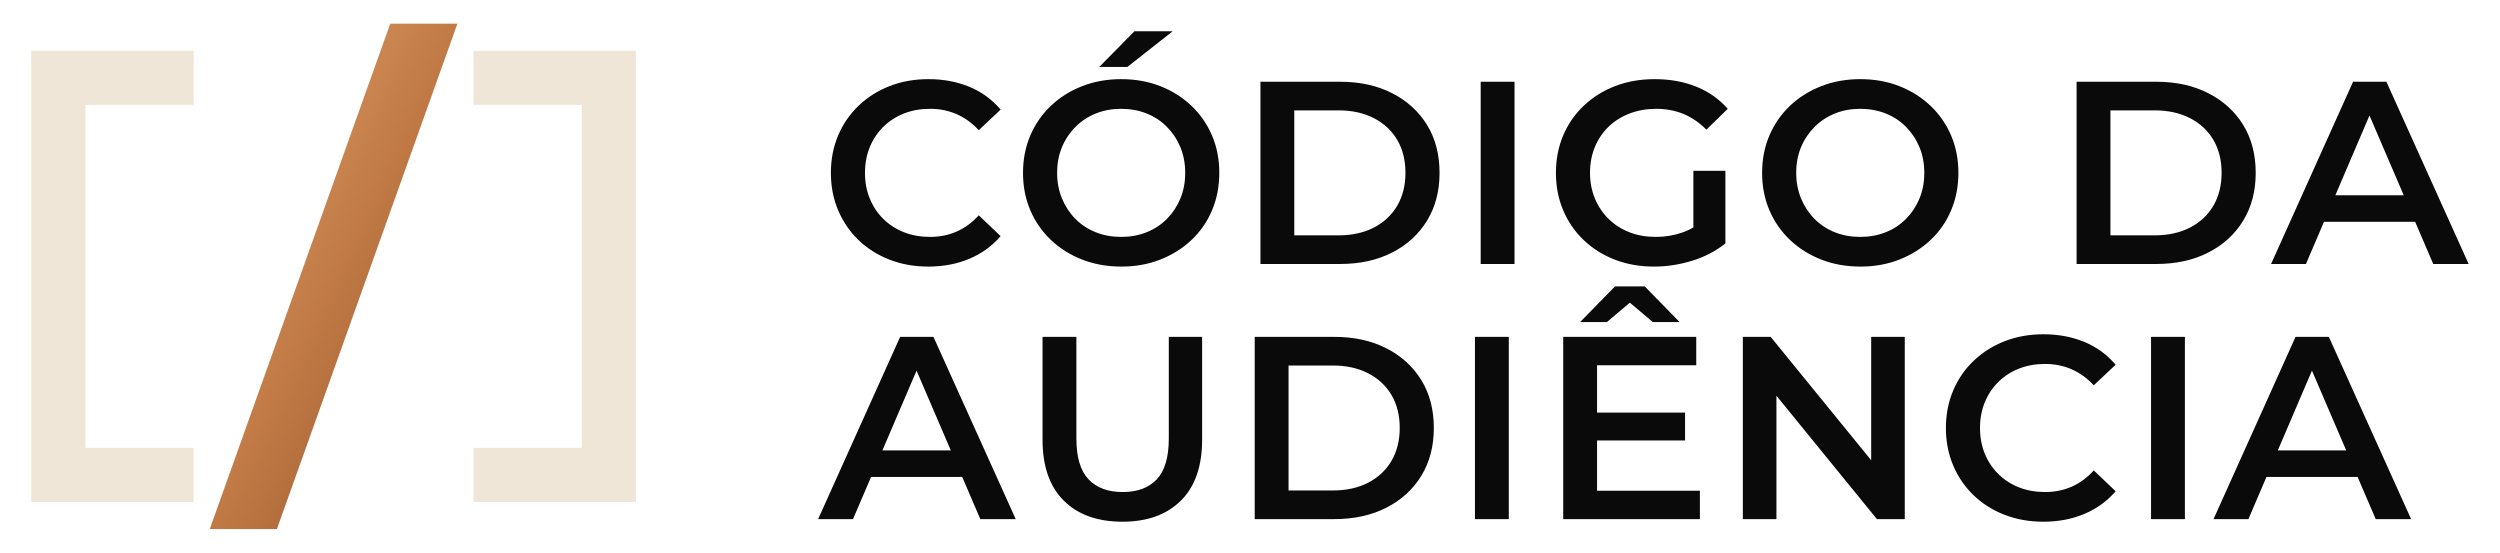
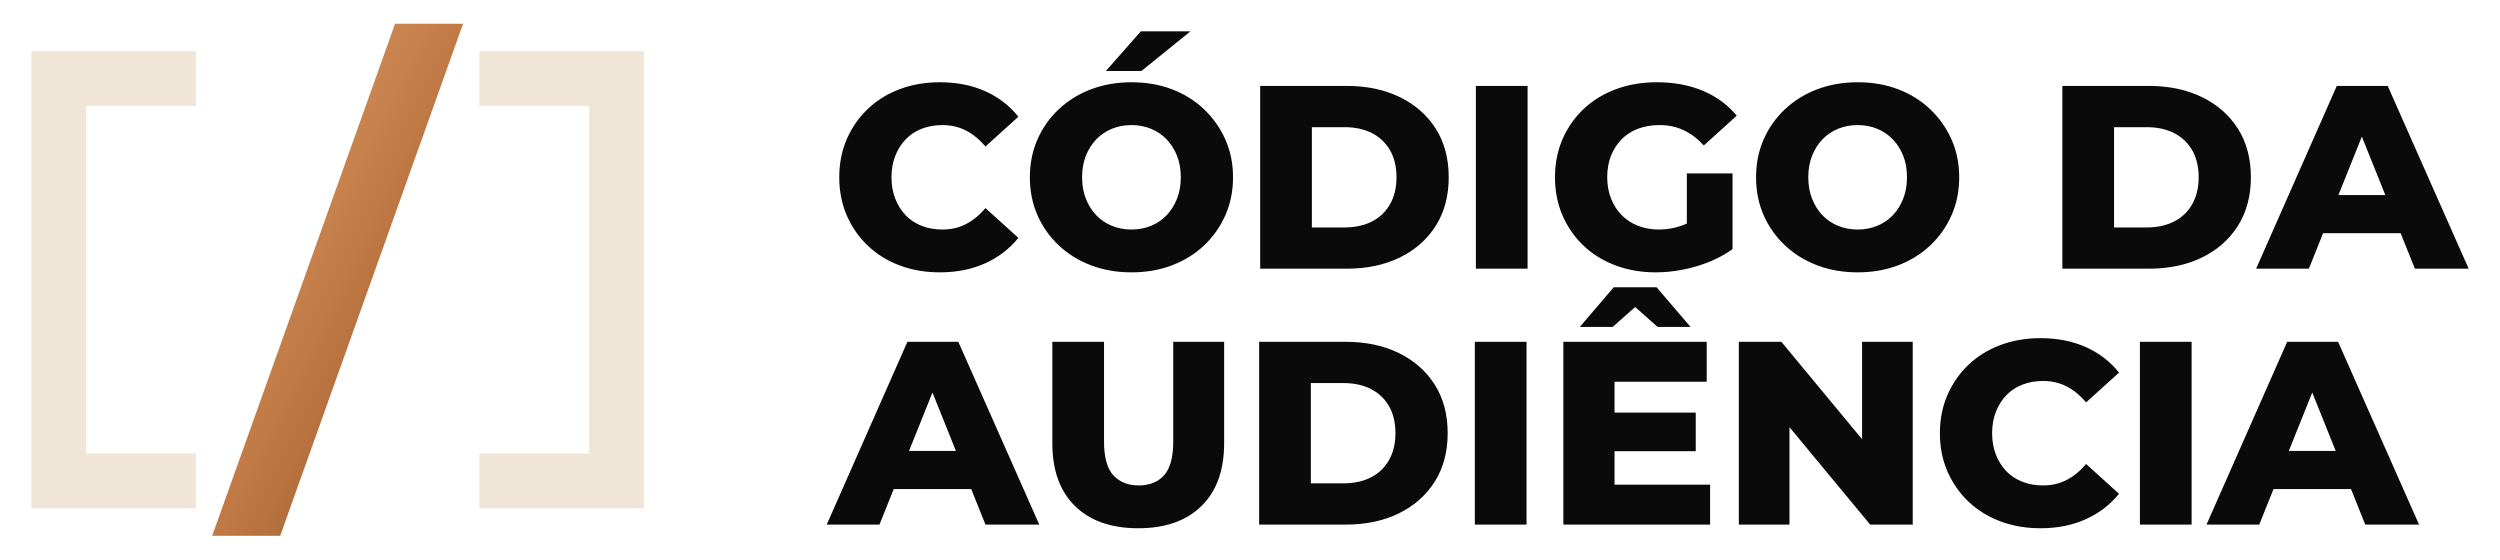
- <svg xmlns="http://www.w3.org/2000/svg" viewBox="0 0 9603 2124" role="img" aria-label="Código da Audiência">
+ <svg xmlns="http://www.w3.org/2000/svg" viewBox="0 0 9574 2143" role="img" aria-label="Código da Audiência">
  <defs>
    <linearGradient id="cobre" x1="0" y1="0" x2="1" y2="1">
      <stop offset="0" stop-color="#E2A574" />
      <stop offset=".5" stop-color="#C17A45" />
      <stop offset="1" stop-color="#8A4E27" />
    </linearGradient>
  </defs>
-   <g transform="translate(120 195)">
-     <path fill="#EFE6D8" d="M624.0 0.0 H0.0 V1733.3 H624.0 V1525.3 H208.0 V208.0 H624.0 Z M1698.6 0.0 H2322.6 V1733.3 H1698.6 V1525.3 H2114.6 V208.0 H1698.6 Z" />
-     <path fill="url(#cobre)" d="M1379.0 -104.0 L1636.9 -104.0 L943.6 1837.3 L685.7 1837.3 Z" />
+   <g transform="translate(120 196)">
+     <path fill="#EFE6D8" d="M630.3 0.0 H0.0 V1750.8 H630.3 V1540.7 H210.1 V210.1 H630.3 Z M1715.7 0.0 H2346.0 V1750.8 H1715.7 V1540.7 H2135.9 V210.1 H1715.7 Z" />
+     <path fill="url(#cobre)" d="M1392.9 -105.0 L1653.4 -105.0 L953.1 1855.8 L692.6 1855.8 Z" />
  </g>
-   <path fill="#0A0A0B" transform="translate(3147.6 34.0)" d="M418.0 990.0Q338.0 990.0 269.5 963.5Q201.0 937.0 150.5 888.5Q100.0 840.0 72.0 774.0Q44.0 708.0 44.0 630.0Q44.0 552.0 72.0 486.0Q100.0 420.0 151.0 371.5Q202.0 323.0 270.0 296.5Q338.0 270.0 419.0 270.0Q505.0 270.0 576.0 299.5Q647.0 329.0 696.0 387.0L612.0 466.0Q574.0 425.0 527.0 404.5Q480.0 384.0 425.0 384.0Q370.0 384.0 324.5 402.0Q279.0 420.0 245.5 453.0Q212.0 486.0 193.5 531.0Q175.0 576.0 175.0 630.0Q175.0 684.0 193.5 729.0Q212.0 774.0 245.5 807.0Q279.0 840.0 324.5 858.0Q370.0 876.0 425.0 876.0Q480.0 876.0 527.0 855.5Q574.0 835.0 612.0 793.0L696.0 873.0Q647.0 930.0 576.0 960.0Q505.0 990.0 418.0 990.0ZM1160.0 990.0Q1078.0 990.0 1009.0 963.0Q940.0 936.0 889.0 887.5Q838.0 839.0 810.0 773.5Q782.0 708.0 782.0 630.0Q782.0 552.0 810.0 486.5Q838.0 421.0 889.0 372.5Q940.0 324.0 1009.0 297.0Q1078.0 270.0 1159.0 270.0Q1241.0 270.0 1309.5 297.0Q1378.0 324.0 1429.0 372.5Q1480.0 421.0 1508.0 486.5Q1536.0 552.0 1536.0 630.0Q1536.0 708.0 1508.0 774.0Q1480.0 840.0 1429.0 888.0Q1378.0 936.0 1309.5 963.0Q1241.0 990.0 1160.0 990.0ZM1159.0 876.0Q1212.0 876.0 1257.0 858.0Q1302.0 840.0 1335.0 806.5Q1368.0 773.0 1386.5 728.5Q1405.0 684.0 1405.0 630.0Q1405.0 576.0 1386.5 531.5Q1368.0 487.0 1335.0 453.5Q1302.0 420.0 1257.0 402.0Q1212.0 384.0 1159.0 384.0Q1106.0 384.0 1061.5 402.0Q1017.0 420.0 983.5 453.5Q950.0 487.0 931.5 531.5Q913.0 576.0 913.0 630.0Q913.0 683.0 931.5 728.0Q950.0 773.0 983.0 806.5Q1016.0 840.0 1061.0 858.0Q1106.0 876.0 1159.0 876.0ZM1075.0 223.0 1210.0 86.0H1357.0L1183.0 223.0ZM1694.0 980.0V280.0H2000.0Q2114.0 280.0 2200.0 324.0Q2286.0 368.0 2334.0 446.0Q2382.0 524.0 2382.0 630.0Q2382.0 735.0 2334.0 813.5Q2286.0 892.0 2200.0 936.0Q2114.0 980.0 2000.0 980.0ZM1824.0 870.0H1994.0Q2072.0 870.0 2130.0 840.0Q2188.0 810.0 2219.5 756.0Q2251.0 702.0 2251.0 630.0Q2251.0 557.0 2219.5 503.5Q2188.0 450.0 2130.0 420.0Q2072.0 390.0 1994.0 390.0H1824.0ZM2540.0 980.0V280.0H2670.0V980.0ZM3206.0 990.0Q3124.0 990.0 3055.5 963.5Q2987.0 937.0 2936.0 888.5Q2885.0 840.0 2857.0 774.0Q2829.0 708.0 2829.0 630.0Q2829.0 552.0 2857.0 486.0Q2885.0 420.0 2936.5 371.5Q2988.0 323.0 3057.0 296.5Q3126.0 270.0 3208.0 270.0Q3297.0 270.0 3368.5 299.0Q3440.0 328.0 3489.0 384.0L3407.0 464.0Q3366.0 423.0 3318.5 403.5Q3271.0 384.0 3214.0 384.0Q3159.0 384.0 3112.0 402.0Q3065.0 420.0 3031.0 453.0Q2997.0 486.0 2978.5 531.0Q2960.0 576.0 2960.0 630.0Q2960.0 683.0 2978.5 728.0Q2997.0 773.0 3031.0 806.5Q3065.0 840.0 3111.0 858.0Q3157.0 876.0 3213.0 876.0Q3265.0 876.0 3313.5 859.5Q3362.0 843.0 3406.0 804.0L3480.0 901.0Q3425.0 945.0 3352.5 967.5Q3280.0 990.0 3206.0 990.0ZM3480.0 901.0 3357.0 884.0V622.0H3480.0ZM3999.0 990.0Q3917.0 990.0 3848.0 963.0Q3779.0 936.0 3728.0 887.5Q3677.0 839.0 3649.0 773.5Q3621.0 708.0 3621.0 630.0Q3621.0 552.0 3649.0 486.5Q3677.0 421.0 3728.0 372.5Q3779.0 324.0 3848.0 297.0Q3917.0 270.0 3998.0 270.0Q4080.0 270.0 4148.5 297.0Q4217.0 324.0 4268.0 372.5Q4319.0 421.0 4347.0 486.5Q4375.0 552.0 4375.0 630.0Q4375.0 708.0 4347.0 774.0Q4319.0 840.0 4268.0 888.0Q4217.0 936.0 4148.5 963.0Q4080.0 990.0 3999.0 990.0ZM3998.0 876.0Q4051.0 876.0 4096.0 858.0Q4141.0 840.0 4174.0 806.5Q4207.0 773.0 4225.5 728.5Q4244.0 684.0 4244.0 630.0Q4244.0 576.0 4225.5 531.5Q4207.0 487.0 4174.0 453.5Q4141.0 420.0 4096.0 402.0Q4051.0 384.0 3998.0 384.0Q3945.0 384.0 3900.5 402.0Q3856.0 420.0 3822.5 453.5Q3789.0 487.0 3770.5 531.5Q3752.0 576.0 3752.0 630.0Q3752.0 683.0 3770.5 728.0Q3789.0 773.0 3822.0 806.5Q3855.0 840.0 3900.0 858.0Q3945.0 876.0 3998.0 876.0ZM4829.0 980.0V280.0H5135.0Q5249.0 280.0 5335.0 324.0Q5421.0 368.0 5469.0 446.0Q5517.0 524.0 5517.0 630.0Q5517.0 735.0 5469.0 813.5Q5421.0 892.0 5335.0 936.0Q5249.0 980.0 5135.0 980.0ZM4959.0 870.0H5129.0Q5207.0 870.0 5265.0 840.0Q5323.0 810.0 5354.5 756.0Q5386.0 702.0 5386.0 630.0Q5386.0 557.0 5354.5 503.5Q5323.0 450.0 5265.0 420.0Q5207.0 390.0 5129.0 390.0H4959.0ZM5576.0 980.0 5891.0 280.0H6019.0L6335.0 980.0H6199.0L5928.0 349.0H5980.0L5710.0 980.0ZM5721.0 818.0 5756.0 716.0H6134.0L6169.0 818.0Z M-5.0 1960.0 310.0 1260.0H438.0L754.0 1960.0H618.0L347.0 1329.0H399.0L129.0 1960.0ZM140.0 1798.0 175.0 1696.0H553.0L588.0 1798.0ZM1164.0 1970.0Q1020.0 1970.0 938.5 1889.0Q857.0 1808.0 857.0 1655.0V1260.0H987.0V1650.0Q987.0 1758.0 1033.5 1807.0Q1080.0 1856.0 1165.0 1856.0Q1250.0 1856.0 1296.0 1807.0Q1342.0 1758.0 1342.0 1650.0V1260.0H1470.0V1655.0Q1470.0 1808.0 1388.5 1889.0Q1307.0 1970.0 1164.0 1970.0ZM1672.0 1960.0V1260.0H1978.0Q2092.0 1260.0 2178.0 1304.0Q2264.0 1348.0 2312.0 1426.0Q2360.0 1504.0 2360.0 1610.0Q2360.0 1715.0 2312.0 1793.5Q2264.0 1872.0 2178.0 1916.0Q2092.0 1960.0 1978.0 1960.0ZM1802.0 1850.0H1972.0Q2050.0 1850.0 2108.0 1820.0Q2166.0 1790.0 2197.5 1736.0Q2229.0 1682.0 2229.0 1610.0Q2229.0 1537.0 2197.5 1483.5Q2166.0 1430.0 2108.0 1400.0Q2050.0 1370.0 1972.0 1370.0H1802.0ZM2518.0 1960.0V1260.0H2648.0V1960.0ZM2857.0 1960.0V1260.0H3368.0V1369.0H2987.0V1851.0H3382.0V1960.0ZM2977.0 1658.0V1551.0H3325.0V1658.0ZM2922.0 1203.0 3056.0 1066.0H3170.0L3304.0 1203.0H3201.0L3065.0 1088.0H3161.0L3025.0 1203.0ZM3547.0 1960.0V1260.0H3654.0L4093.0 1799.0H4040.0V1260.0H4169.0V1960.0H4062.0L3623.0 1421.0H3676.0V1960.0ZM4701.0 1970.0Q4621.0 1970.0 4552.5 1943.5Q4484.0 1917.0 4433.5 1868.5Q4383.0 1820.0 4355.0 1754.0Q4327.0 1688.0 4327.0 1610.0Q4327.0 1532.0 4355.0 1466.0Q4383.0 1400.0 4434.0 1351.5Q4485.0 1303.0 4553.0 1276.5Q4621.0 1250.0 4702.0 1250.0Q4788.0 1250.0 4859.0 1279.5Q4930.0 1309.0 4979.0 1367.0L4895.0 1446.0Q4857.0 1405.0 4810.0 1384.5Q4763.0 1364.0 4708.0 1364.0Q4653.0 1364.0 4607.5 1382.0Q4562.0 1400.0 4528.5 1433.0Q4495.0 1466.0 4476.5 1511.0Q4458.0 1556.0 4458.0 1610.0Q4458.0 1664.0 4476.5 1709.0Q4495.0 1754.0 4528.5 1787.0Q4562.0 1820.0 4607.5 1838.0Q4653.0 1856.0 4708.0 1856.0Q4763.0 1856.0 4810.0 1835.5Q4857.0 1815.0 4895.0 1773.0L4979.0 1853.0Q4930.0 1910.0 4859.0 1940.0Q4788.0 1970.0 4701.0 1970.0ZM5115.0 1960.0V1260.0H5245.0V1960.0ZM5355.0 1960.0 5670.0 1260.0H5798.0L6114.0 1960.0H5978.0L5707.0 1329.0H5759.0L5489.0 1960.0ZM5500.0 1798.0 5535.0 1696.0H5913.0L5948.0 1798.0Z" />
+   <path fill="#0A0A0B" transform="translate(3180.0 49.0)" d="M419.0 994.0Q336.0 994.0 265.5 967.5Q195.0 941.0 143.5 892.0Q92.0 843.0 63.0 776.5Q34.0 710.0 34.0 630.0Q34.0 550.0 63.0 483.5Q92.0 417.0 143.5 368.0Q195.0 319.0 265.5 292.5Q336.0 266.0 419.0 266.0Q516.0 266.0 592.5 300.0Q669.0 334.0 720.0 398.0L594.0 512.0Q560.0 472.0 519.5 451.0Q479.0 430.0 429.0 430.0Q386.0 430.0 350.0 444.0Q314.0 458.0 288.5 484.5Q263.0 511.0 248.5 548.0Q234.0 585.0 234.0 630.0Q234.0 675.0 248.5 712.0Q263.0 749.0 288.5 775.5Q314.0 802.0 350.0 816.0Q386.0 830.0 429.0 830.0Q479.0 830.0 519.5 809.0Q560.0 788.0 594.0 748.0L720.0 862.0Q669.0 925.0 592.5 959.5Q516.0 994.0 419.0 994.0ZM1153.0 994.0Q1069.0 994.0 998.0 967.0Q927.0 940.0 874.5 890.5Q822.0 841.0 793.0 775.0Q764.0 709.0 764.0 630.0Q764.0 551.0 793.0 485.0Q822.0 419.0 874.5 369.5Q927.0 320.0 998.0 293.0Q1069.0 266.0 1153.0 266.0Q1238.0 266.0 1308.5 293.0Q1379.0 320.0 1431.0 369.5Q1483.0 419.0 1512.5 485.0Q1542.0 551.0 1542.0 630.0Q1542.0 709.0 1512.5 775.5Q1483.0 842.0 1431.0 891.0Q1379.0 940.0 1308.5 967.0Q1238.0 994.0 1153.0 994.0ZM1153.0 830.0Q1193.0 830.0 1227.5 816.0Q1262.0 802.0 1287.5 775.5Q1313.0 749.0 1327.5 712.0Q1342.0 675.0 1342.0 630.0Q1342.0 584.0 1327.5 547.5Q1313.0 511.0 1287.5 484.5Q1262.0 458.0 1227.5 444.0Q1193.0 430.0 1153.0 430.0Q1113.0 430.0 1078.5 444.0Q1044.0 458.0 1018.5 484.5Q993.0 511.0 978.5 547.5Q964.0 584.0 964.0 630.0Q964.0 675.0 978.5 712.0Q993.0 749.0 1018.5 775.5Q1044.0 802.0 1078.5 816.0Q1113.0 830.0 1153.0 830.0ZM1055.0 223.0 1189.0 71.0H1379.0L1191.0 223.0ZM1646.0 980.0V280.0H1977.0Q2093.0 280.0 2181.0 323.0Q2269.0 366.0 2318.5 444.0Q2368.0 522.0 2368.0 630.0Q2368.0 737.0 2318.5 815.5Q2269.0 894.0 2181.0 937.0Q2093.0 980.0 1977.0 980.0ZM1844.0 822.0H1969.0Q2029.0 822.0 2073.5 799.5Q2118.0 777.0 2143.0 733.5Q2168.0 690.0 2168.0 630.0Q2168.0 569.0 2143.0 526.0Q2118.0 483.0 2073.5 460.5Q2029.0 438.0 1969.0 438.0H1844.0ZM2472.0 980.0V280.0H2670.0V980.0ZM3161.0 994.0Q3078.0 994.0 3007.0 967.5Q2936.0 941.0 2884.5 892.0Q2833.0 843.0 2804.0 776.5Q2775.0 710.0 2775.0 630.0Q2775.0 550.0 2804.0 483.5Q2833.0 417.0 2885.0 368.0Q2937.0 319.0 3008.5 292.5Q3080.0 266.0 3165.0 266.0Q3264.0 266.0 3342.0 299.0Q3420.0 332.0 3471.0 394.0L3345.0 508.0Q3309.0 469.0 3267.5 449.5Q3226.0 430.0 3175.0 430.0Q3130.0 430.0 3093.0 444.0Q3056.0 458.0 3030.0 484.5Q3004.0 511.0 2989.5 547.5Q2975.0 584.0 2975.0 630.0Q2975.0 674.0 2989.5 711.0Q3004.0 748.0 3030.0 774.5Q3056.0 801.0 3092.5 815.5Q3129.0 830.0 3173.0 830.0Q3217.0 830.0 3259.0 815.5Q3301.0 801.0 3344.0 766.0L3455.0 905.0Q3395.0 948.0 3316.0 971.0Q3237.0 994.0 3161.0 994.0ZM3455.0 905.0 3280.0 879.0V615.0H3455.0ZM3934.0 994.0Q3850.0 994.0 3779.0 967.0Q3708.0 940.0 3655.5 890.5Q3603.0 841.0 3574.0 775.0Q3545.0 709.0 3545.0 630.0Q3545.0 551.0 3574.0 485.0Q3603.0 419.0 3655.5 369.5Q3708.0 320.0 3779.0 293.0Q3850.0 266.0 3934.0 266.0Q4019.0 266.0 4089.5 293.0Q4160.0 320.0 4212.0 369.5Q4264.0 419.0 4293.5 485.0Q4323.0 551.0 4323.0 630.0Q4323.0 709.0 4293.5 775.5Q4264.0 842.0 4212.0 891.0Q4160.0 940.0 4089.5 967.0Q4019.0 994.0 3934.0 994.0ZM3934.0 830.0Q3974.0 830.0 4008.5 816.0Q4043.0 802.0 4068.5 775.5Q4094.0 749.0 4108.5 712.0Q4123.0 675.0 4123.0 630.0Q4123.0 584.0 4108.5 547.5Q4094.0 511.0 4068.5 484.5Q4043.0 458.0 4008.5 444.0Q3974.0 430.0 3934.0 430.0Q3894.0 430.0 3859.5 444.0Q3825.0 458.0 3799.5 484.5Q3774.0 511.0 3759.5 547.5Q3745.0 584.0 3745.0 630.0Q3745.0 675.0 3759.5 712.0Q3774.0 749.0 3799.5 775.5Q3825.0 802.0 3859.5 816.0Q3894.0 830.0 3934.0 830.0ZM4718.0 980.0V280.0H5049.0Q5165.0 280.0 5253.0 323.0Q5341.0 366.0 5390.5 444.0Q5440.0 522.0 5440.0 630.0Q5440.0 737.0 5390.5 815.5Q5341.0 894.0 5253.0 937.0Q5165.0 980.0 5049.0 980.0ZM4916.0 822.0H5041.0Q5101.0 822.0 5145.5 799.5Q5190.0 777.0 5215.0 733.5Q5240.0 690.0 5240.0 630.0Q5240.0 569.0 5215.0 526.0Q5190.0 483.0 5145.5 460.5Q5101.0 438.0 5041.0 438.0H4916.0ZM5460.0 980.0 5769.0 280.0H5964.0L6274.0 980.0H6068.0L5826.0 377.0H5904.0L5662.0 980.0ZM5629.0 844.0 5680.0 698.0H6022.0L6073.0 844.0Z M-14.0 1960.0 295.0 1260.0H490.0L800.0 1960.0H594.0L352.0 1357.0H430.0L188.0 1960.0ZM155.0 1824.0 206.0 1678.0H548.0L599.0 1824.0ZM1179.0 1974.0Q1024.0 1974.0 937.0 1889.0Q850.0 1804.0 850.0 1648.0V1260.0H1048.0V1642.0Q1048.0 1732.0 1083.5 1771.0Q1119.0 1810.0 1181.0 1810.0Q1243.0 1810.0 1278.0 1771.0Q1313.0 1732.0 1313.0 1642.0V1260.0H1508.0V1648.0Q1508.0 1804.0 1421.0 1889.0Q1334.0 1974.0 1179.0 1974.0ZM1642.0 1960.0V1260.0H1973.0Q2089.0 1260.0 2177.0 1303.0Q2265.0 1346.0 2314.5 1424.0Q2364.0 1502.0 2364.0 1610.0Q2364.0 1717.0 2314.5 1795.5Q2265.0 1874.0 2177.0 1917.0Q2089.0 1960.0 1973.0 1960.0ZM1840.0 1802.0H1965.0Q2025.0 1802.0 2069.5 1779.5Q2114.0 1757.0 2139.0 1713.5Q2164.0 1670.0 2164.0 1610.0Q2164.0 1549.0 2139.0 1506.0Q2114.0 1463.0 2069.5 1440.5Q2025.0 1418.0 1965.0 1418.0H1840.0ZM2468.0 1960.0V1260.0H2666.0V1960.0ZM2807.0 1960.0V1260.0H3356.0V1413.0H3003.0V1807.0H3369.0V1960.0ZM2989.0 1679.0V1531.0H3314.0V1679.0ZM2870.0 1203.0 3000.0 1051.0H3164.0L3294.0 1203.0H3168.0L3027.0 1078.0H3137.0L2996.0 1203.0ZM3479.0 1960.0V1260.0H3642.0L4028.0 1726.0H3951.0V1260.0H4145.0V1960.0H3982.0L3596.0 1494.0H3673.0V1960.0ZM4634.0 1974.0Q4551.0 1974.0 4480.5 1947.5Q4410.0 1921.0 4358.5 1872.0Q4307.0 1823.0 4278.0 1756.5Q4249.0 1690.0 4249.0 1610.0Q4249.0 1530.0 4278.0 1463.5Q4307.0 1397.0 4358.5 1348.0Q4410.0 1299.0 4480.5 1272.5Q4551.0 1246.0 4634.0 1246.0Q4731.0 1246.0 4807.5 1280.0Q4884.0 1314.0 4935.0 1378.0L4809.0 1492.0Q4775.0 1452.0 4734.5 1431.0Q4694.0 1410.0 4644.0 1410.0Q4601.0 1410.0 4565.0 1424.0Q4529.0 1438.0 4503.5 1464.5Q4478.0 1491.0 4463.5 1528.0Q4449.0 1565.0 4449.0 1610.0Q4449.0 1655.0 4463.5 1692.0Q4478.0 1729.0 4503.5 1755.5Q4529.0 1782.0 4565.0 1796.0Q4601.0 1810.0 4644.0 1810.0Q4694.0 1810.0 4734.5 1789.0Q4775.0 1768.0 4809.0 1728.0L4935.0 1842.0Q4884.0 1905.0 4807.5 1939.5Q4731.0 1974.0 4634.0 1974.0ZM5015.0 1960.0V1260.0H5213.0V1960.0ZM5270.0 1960.0 5579.0 1260.0H5774.0L6084.0 1960.0H5878.0L5636.0 1357.0H5714.0L5472.0 1960.0ZM5439.0 1824.0 5490.0 1678.0H5832.0L5883.0 1824.0Z" />
</svg>
